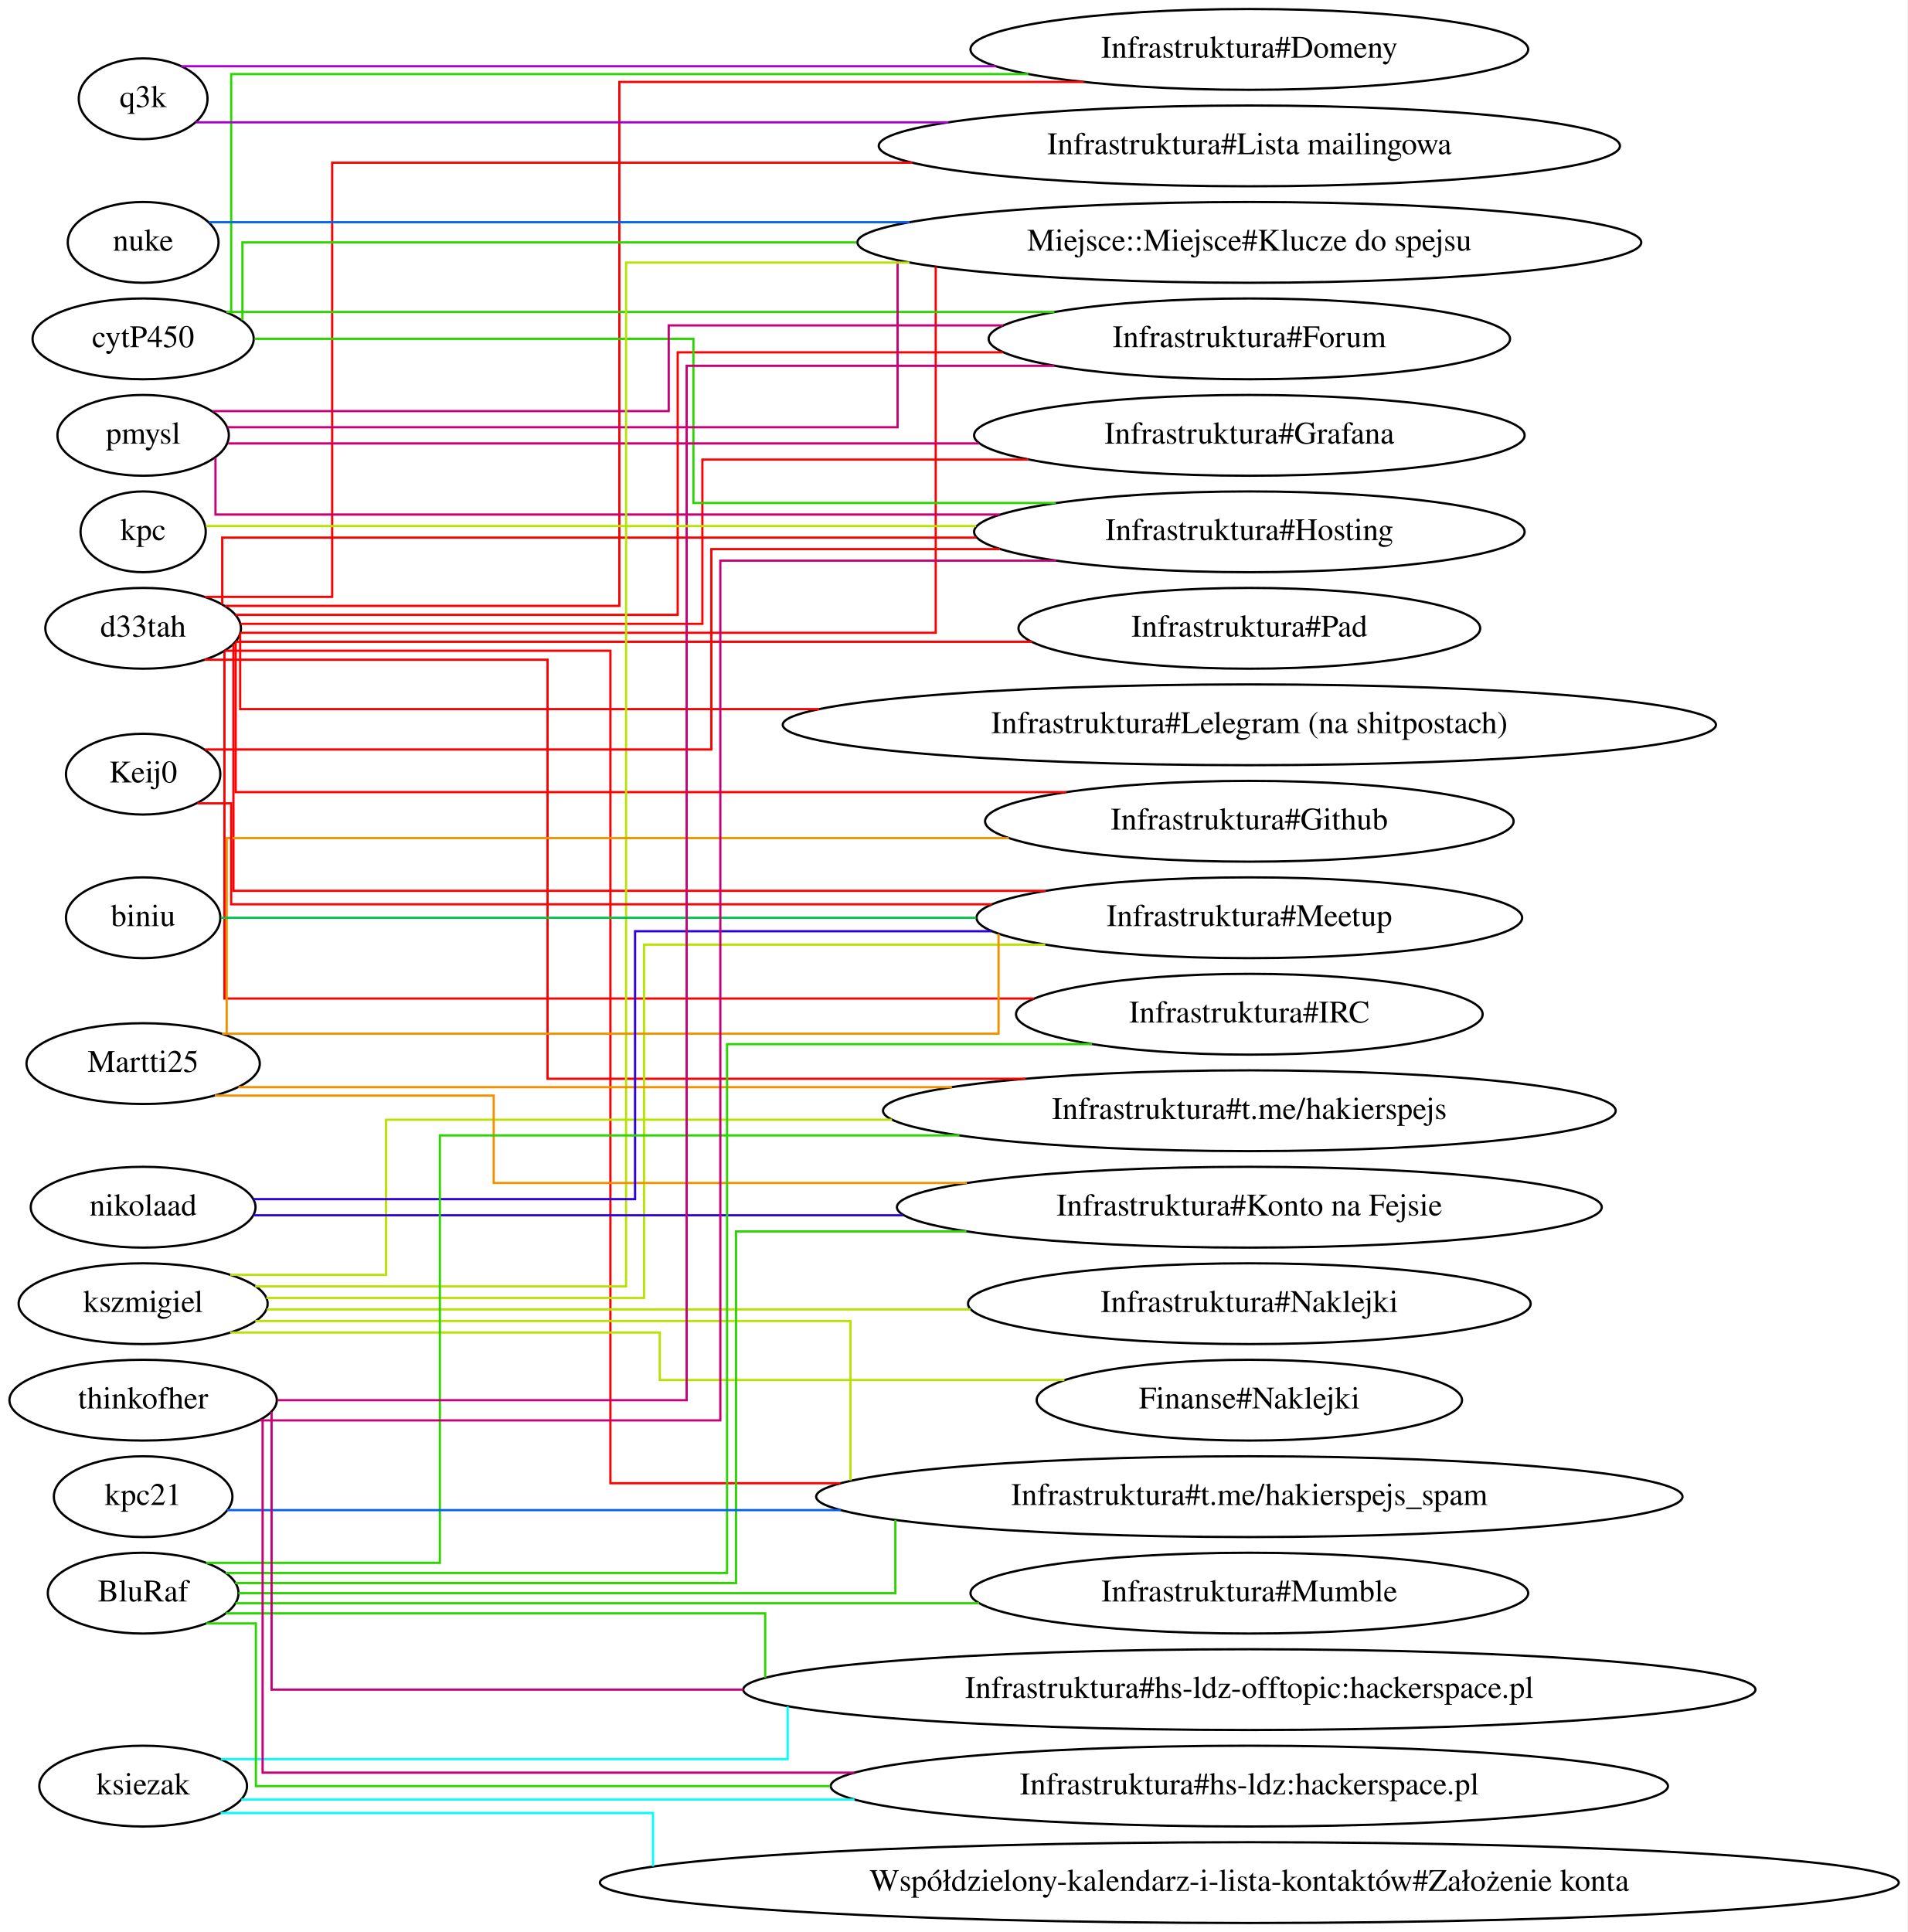
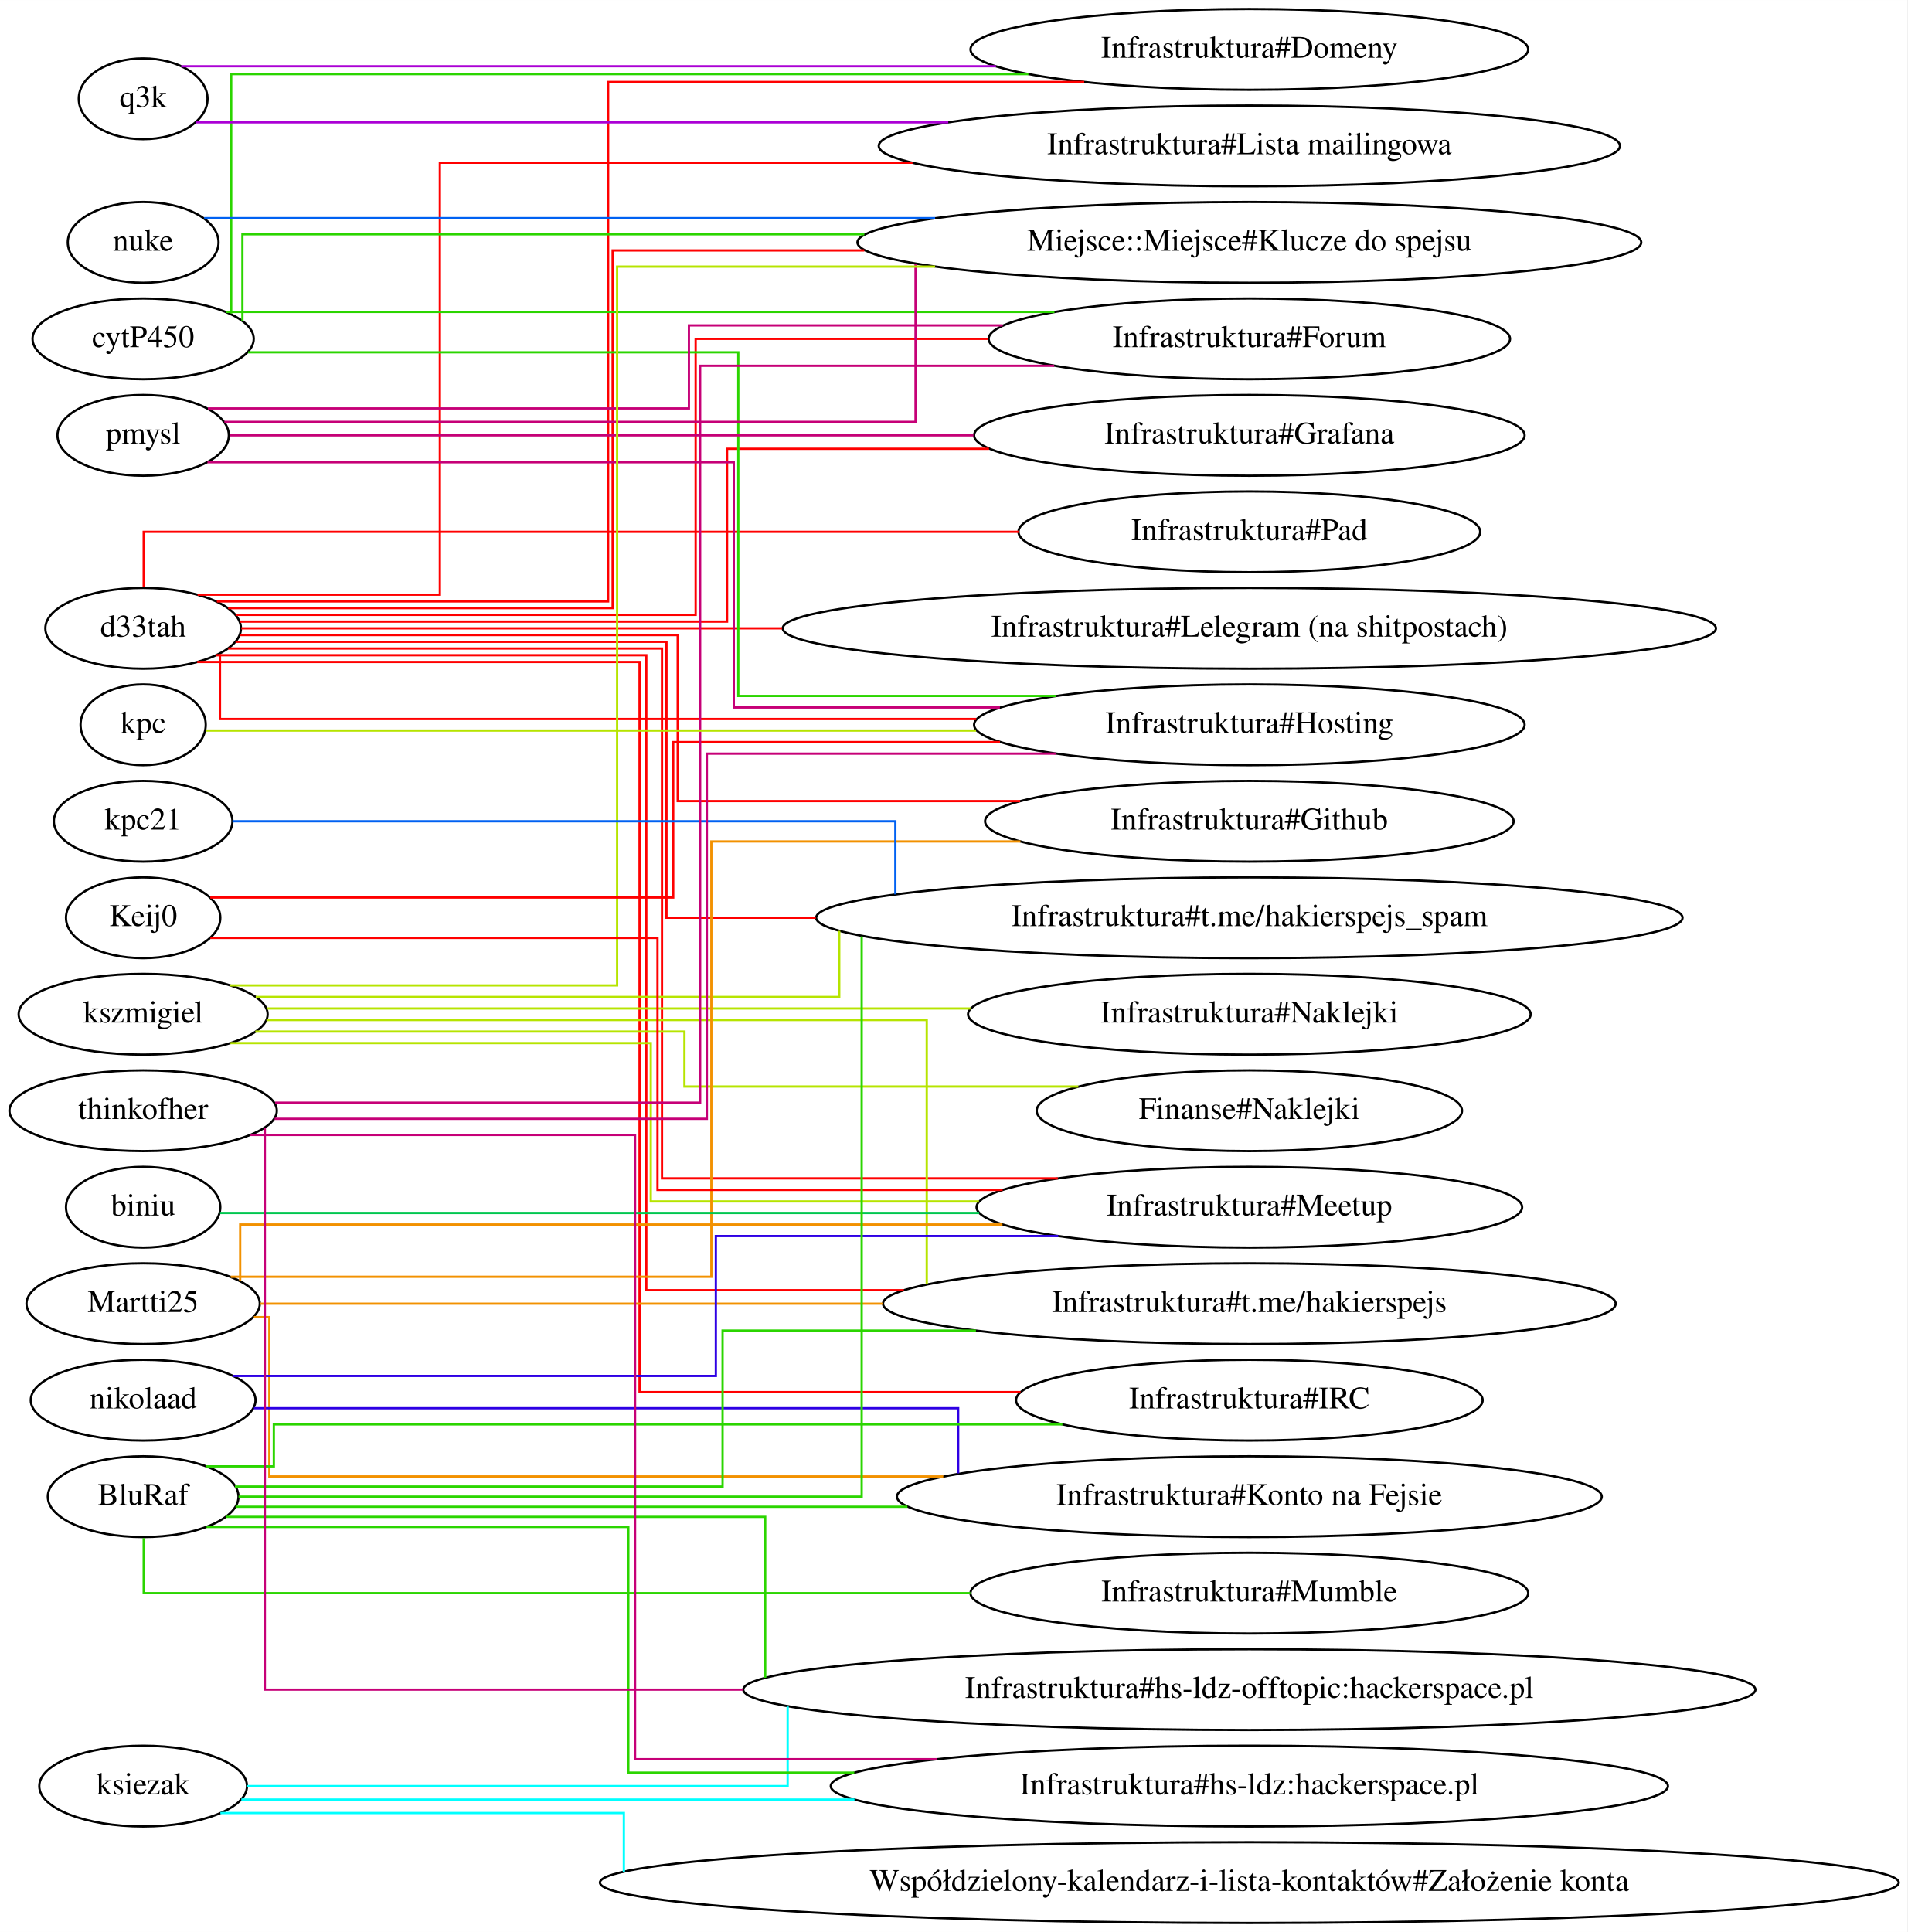
<svg xmlns="http://www.w3.org/2000/svg" width="850pt" height="861pt" viewBox="0.00 0.00 850.04 861.00">
  <g id="graph0" class="graph" transform="scale(1 1) rotate(0) translate(4 857)">
    <polygon fill="#ffffff" stroke="transparent" points="-4,4 -4,-857 846.038,-857 846.038,4 -4,4" />
    <g id="node1" class="node">
      <ellipse fill="none" stroke="#000000" cx="59.795" cy="-577" rx="43.592" ry="18" />
      <text text-anchor="middle" x="59.795" y="-573.3" font-family="Times,serif" font-size="14.00" fill="#000000">d33tah</text>
    </g>
    <g id="node2" class="node">
+       <ellipse fill="none" stroke="#000000" cx="552.814" cy="-491" rx="117.779" ry="18" />
+       <text text-anchor="middle" x="552.814" y="-487.3" font-family="Times,serif" font-size="14.00" fill="#000000">Infrastruktura#Github</text>
+     </g>
+     <g id="edge1" class="edge">
+       <path fill="none" stroke="#ff0000" d="M102.939,-574C171.594,-574 298.038,-574 298.038,-574 298.038,-574 298.038,-500 298.038,-500 298.038,-500 379.774,-500 450.655,-500" />
+     </g>
+     <g id="node3" class="node">
+       <ellipse fill="none" stroke="#000000" cx="552.814" cy="-663" rx="122.678" ry="18" />
+       <text text-anchor="middle" x="552.814" y="-659.3" font-family="Times,serif" font-size="14.00" fill="#000000">Infrastruktura#Grafana</text>
+     </g>
+     <g id="edge2" class="edge">
+       <path fill="none" stroke="#ff0000" d="M102.769,-580C176.685,-580 320.038,-580 320.038,-580 320.038,-580 320.038,-657 320.038,-657 320.038,-657 378.459,-657 436.767,-657" />
+     </g>
+     <g id="node4" class="node">
+       <ellipse fill="none" stroke="#000000" cx="552.814" cy="-792" rx="165.171" ry="18" />
+       <text text-anchor="middle" x="552.814" y="-788.3" font-family="Times,serif" font-size="14.00" fill="#000000">Infrastruktura#Lista mailingowa</text>
+     </g>
+     <g id="edge3" class="edge">
+       <path fill="none" stroke="#ff0000" d="M84.05,-592C122.228,-592 192.038,-592 192.038,-592 192.038,-592 192.038,-784.5 192.038,-784.5 192.038,-784.5 303.628,-784.5 402.686,-784.5" />
+     </g>
+     <g id="node5" class="node">
+       <ellipse fill="none" stroke="#000000" cx="552.814" cy="-577" rx="207.963" ry="18" />
+       <text text-anchor="middle" x="552.814" y="-573.3" font-family="Times,serif" font-size="14.00" fill="#000000">Infrastruktura#Lelegram (na shitpostach)</text>
+     </g>
+     <g id="edge4" class="edge">
+       <path fill="none" stroke="#ff0000" d="M103.547,-577C157.985,-577 254.753,-577 344.572,-577" />
+     </g>
+     <g id="node6" class="node">
+       <ellipse fill="none" stroke="#000000" cx="552.814" cy="-706" rx="116.18" ry="18" />
+       <text text-anchor="middle" x="552.814" y="-702.3" font-family="Times,serif" font-size="14.00" fill="#000000">Infrastruktura#Forum</text>
+     </g>
+     <g id="edge5" class="edge">
+       <path fill="none" stroke="#ff0000" d="M101.01,-583C171.11,-583 306.038,-583 306.038,-583 306.038,-583 306.038,-706 306.038,-706 306.038,-706 372.396,-706 436.291,-706" />
+     </g>
+     <g id="node7" class="node">
+       <ellipse fill="none" stroke="#000000" cx="552.814" cy="-835" rx="124.278" ry="18" />
+       <text text-anchor="middle" x="552.814" y="-831.3" font-family="Times,serif" font-size="14.00" fill="#000000">Infrastruktura#Domeny</text>
+     </g>
+     <g id="edge6" class="edge">
+       <path fill="none" stroke="#ff0000" d="M92.633,-589C151.07,-589 267.038,-589 267.038,-589 267.038,-589 267.038,-820.5 267.038,-820.5 267.038,-820.5 394.546,-820.5 479.219,-820.5" />
+     </g>
+     <g id="node8" class="node">
+       <ellipse fill="none" stroke="#000000" cx="552.814" cy="-448" rx="193.066" ry="18" />
+       <text text-anchor="middle" x="552.814" y="-444.3" font-family="Times,serif" font-size="14.00" fill="#000000">Infrastruktura#t.me/hakierspejs_spam</text>
+     </g>
+     <g id="edge7" class="edge">
+       <path fill="none" stroke="#ff0000" d="M100.957,-571C167.917,-571 293.038,-571 293.038,-571 293.038,-571 293.038,-448 293.038,-448 293.038,-448 321.509,-448 359.599,-448" />
+     </g>
+     <g id="node9" class="node">
      <ellipse fill="none" stroke="#000000" cx="552.814" cy="-749" rx="174.669" ry="18" />
      <text text-anchor="middle" x="552.814" y="-745.3" font-family="Times,serif" font-size="14.00" fill="#000000">Miejsce::Miejsce#Klucze do spejsu</text>
    </g>
-     <g id="edge1" class="edge">
-       <path fill="none" stroke="#ff0000" d="M103.109,-575C197.435,-575 413.038,-575 413.038,-575 413.038,-575 413.038,-700.023 413.038,-738.115" />
-     </g>
-     <g id="node3" class="node">
-       <ellipse fill="none" stroke="#000000" cx="552.814" cy="-491" rx="117.779" ry="18" />
-       <text text-anchor="middle" x="552.814" y="-487.3" font-family="Times,serif" font-size="14.00" fill="#000000">Infrastruktura#Github</text>
-     </g>
-     <g id="edge2" class="edge">
-       <path fill="none" stroke="#ff0000" d="M101.038,-570.776C101.038,-553.123 101.038,-504 101.038,-504 101.038,-504 341.133,-504 471.262,-504" />
-     </g>
-     <g id="node4" class="node">
-       <ellipse fill="none" stroke="#000000" cx="552.814" cy="-405" rx="103.981" ry="18" />
-       <text text-anchor="middle" x="552.814" y="-401.3" font-family="Times,serif" font-size="14.00" fill="#000000">Infrastruktura#IRC</text>
-     </g>
-     <g id="edge3" class="edge">
-       <path fill="none" stroke="#ff0000" d="M96.038,-566.678C96.038,-530.556 96.038,-412 96.038,-412 96.038,-412 322.803,-412 456.78,-412" />
-     </g>
-     <g id="node5" class="node">
-       <ellipse fill="none" stroke="#000000" cx="552.814" cy="-534" rx="207.963" ry="18" />
-       <text text-anchor="middle" x="552.814" y="-530.3" font-family="Times,serif" font-size="14.00" fill="#000000">Infrastruktura#Lelegram (na shitpostach)</text>
-     </g>
-     <g id="edge4" class="edge">
-       <path fill="none" stroke="#ff0000" d="M103.038,-574.638C103.038,-566.629 103.038,-541 103.038,-541 103.038,-541 238.757,-541 361.09,-541" />
-     </g>
-     <g id="node6" class="node">
-       <ellipse fill="none" stroke="#000000" cx="552.814" cy="-577" rx="102.882" ry="18" />
-       <text text-anchor="middle" x="552.814" y="-573.3" font-family="Times,serif" font-size="14.00" fill="#000000">Infrastruktura#Pad</text>
-     </g>
-     <g id="edge5" class="edge">
-       <path fill="none" stroke="#ff0000" d="M100.981,-571C178.51,-571 348.017,-571 455.949,-571" />
-     </g>
-     <g id="node7" class="node">
-       <ellipse fill="none" stroke="#000000" cx="552.814" cy="-706" rx="116.18" ry="18" />
-       <text text-anchor="middle" x="552.814" y="-702.3" font-family="Times,serif" font-size="14.00" fill="#000000">Infrastruktura#Forum</text>
-     </g>
-     <g id="edge6" class="edge">
-       <path fill="none" stroke="#ff0000" d="M101.022,-583C169.21,-583 298.038,-583 298.038,-583 298.038,-583 298.038,-700 298.038,-700 298.038,-700 373.962,-700 442.917,-700" />
-     </g>
-     <g id="node8" class="node">
-       <ellipse fill="none" stroke="#000000" cx="552.814" cy="-792" rx="165.171" ry="18" />
-       <text text-anchor="middle" x="552.814" y="-788.3" font-family="Times,serif" font-size="14.00" fill="#000000">Infrastruktura#Lista mailingowa</text>
-     </g>
-     <g id="edge7" class="edge">
-       <path fill="none" stroke="#ff0000" d="M87.379,-591C111.948,-591 144.038,-591 144.038,-591 144.038,-591 144.038,-784.5 144.038,-784.5 144.038,-784.5 286.022,-784.5 402.632,-784.5" />
-     </g>
-     <g id="node9" class="node">
-       <ellipse fill="none" stroke="#000000" cx="552.814" cy="-362" rx="163.271" ry="18" />
-       <text text-anchor="middle" x="552.814" y="-358.3" font-family="Times,serif" font-size="14.00" fill="#000000">Infrastruktura#t.me/hakierspejs</text>
-     </g>
    <g id="edge8" class="edge">
-       <path fill="none" stroke="#ff0000" d="M87.17,-563C137.592,-563 240.038,-563 240.038,-563 240.038,-563 240.038,-376.25 240.038,-376.25 240.038,-376.25 361.454,-376.25 452.99,-376.25" />
+       <path fill="none" stroke="#ff0000" d="M97.687,-586C157.985,-586 269.038,-586 269.038,-586 269.038,-586 269.038,-745.4 269.038,-745.4 269.038,-745.4 321.432,-745.4 381.194,-745.4" />
    </g>
    <g id="node10" class="node">
-       <ellipse fill="none" stroke="#000000" cx="552.814" cy="-620" rx="122.678" ry="18" />
-       <text text-anchor="middle" x="552.814" y="-616.3" font-family="Times,serif" font-size="14.00" fill="#000000">Infrastruktura#Hosting</text>
+       <ellipse fill="none" stroke="#000000" cx="552.814" cy="-319" rx="121.578" ry="18" />
+       <text text-anchor="middle" x="552.814" y="-315.3" font-family="Times,serif" font-size="14.00" fill="#000000">Infrastruktura#Meetup</text>
    </g>
    <g id="edge9" class="edge">
-       <path fill="none" stroke="#ff0000" d="M95.038,-587.622C95.038,-599.6 95.038,-617.429 95.038,-617.429 95.038,-617.429 295.426,-617.429 431.04,-617.429" />
+       <path fill="none" stroke="#ff0000" d="M97.721,-568C163.324,-568 291.038,-568 291.038,-568 291.038,-568 291.038,-331.857 291.038,-331.857 291.038,-331.857 391.07,-331.857 467.461,-331.857" />
    </g>
    <g id="node11" class="node">
-       <ellipse fill="none" stroke="#000000" cx="552.814" cy="-835" rx="124.278" ry="18" />
-       <text text-anchor="middle" x="552.814" y="-831.3" font-family="Times,serif" font-size="14.00" fill="#000000">Infrastruktura#Domeny</text>
+       <ellipse fill="none" stroke="#000000" cx="552.814" cy="-276" rx="163.271" ry="18" />
+       <text text-anchor="middle" x="552.814" y="-272.3" font-family="Times,serif" font-size="14.00" fill="#000000">Infrastruktura#t.me/hakierspejs</text>
    </g>
    <g id="edge10" class="edge">
-       <path fill="none" stroke="#ff0000" d="M96.281,-587C156.964,-587 272.038,-587 272.038,-587 272.038,-587 272.038,-820.5 272.038,-820.5 272.038,-820.5 395.854,-820.5 479.043,-820.5" />
+       <path fill="none" stroke="#ff0000" d="M92.402,-565C154.595,-565 284.038,-565 284.038,-565 284.038,-565 284.038,-282 284.038,-282 284.038,-282 338.749,-282 398.803,-282" />
    </g>
    <g id="node12" class="node">
-       <ellipse fill="none" stroke="#000000" cx="552.814" cy="-663" rx="122.678" ry="18" />
-       <text text-anchor="middle" x="552.814" y="-659.3" font-family="Times,serif" font-size="14.00" fill="#000000">Infrastruktura#Grafana</text>
+       <ellipse fill="none" stroke="#000000" cx="552.814" cy="-620" rx="102.882" ry="18" />
+       <text text-anchor="middle" x="552.814" y="-616.3" font-family="Times,serif" font-size="14.00" fill="#000000">Infrastruktura#Pad</text>
    </g>
    <g id="edge11" class="edge">
-       <path fill="none" stroke="#ff0000" d="M103.21,-579C174.619,-579 309.038,-579 309.038,-579 309.038,-579 309.038,-652.2 309.038,-652.2 309.038,-652.2 386.707,-652.2 454.363,-652.2" />
+       <path fill="none" stroke="#ff0000" d="M60.038,-595.485C60.038,-607.14 60.038,-620 60.038,-620 60.038,-620 305.693,-620 450.112,-620" />
    </g>
    <g id="node13" class="node">
-       <ellipse fill="none" stroke="#000000" cx="552.814" cy="-448" rx="121.578" ry="18" />
-       <text text-anchor="middle" x="552.814" y="-444.3" font-family="Times,serif" font-size="14.00" fill="#000000">Infrastruktura#Meetup</text>
+       <ellipse fill="none" stroke="#000000" cx="552.814" cy="-233" rx="103.981" ry="18" />
+       <text text-anchor="middle" x="552.814" y="-229.3" font-family="Times,serif" font-size="14.00" fill="#000000">Infrastruktura#IRC</text>
    </g>
    <g id="edge12" class="edge">
-       <path fill="none" stroke="#ff0000" d="M100.038,-570.032C100.038,-544.844 100.038,-460 100.038,-460 100.038,-460 329.829,-460 462.004,-460" />
+       <path fill="none" stroke="#ff0000" d="M83.893,-562C141.234,-562 281.038,-562 281.038,-562 281.038,-562 281.038,-236.6 281.038,-236.6 281.038,-236.6 373.724,-236.6 450.841,-236.6" />
    </g>
    <g id="node14" class="node">
-       <ellipse fill="none" stroke="#000000" cx="552.814" cy="-190" rx="193.066" ry="18" />
-       <text text-anchor="middle" x="552.814" y="-186.3" font-family="Times,serif" font-size="14.00" fill="#000000">Infrastruktura#t.me/hakierspejs_spam</text>
+       <ellipse fill="none" stroke="#000000" cx="552.814" cy="-534" rx="122.678" ry="18" />
+       <text text-anchor="middle" x="552.814" y="-530.3" font-family="Times,serif" font-size="14.00" fill="#000000">Infrastruktura#Hosting</text>
    </g>
    <g id="edge13" class="edge">
-       <path fill="none" stroke="#ff0000" d="M96.068,-567C155.731,-567 268.038,-567 268.038,-567 268.038,-567 268.038,-196 268.038,-196 268.038,-196 314.812,-196 370.446,-196" />
+       <path fill="none" stroke="#ff0000" d="M94.038,-565.523C94.038,-553.571 94.038,-536.571 94.038,-536.571 94.038,-536.571 295.16,-536.571 431.075,-536.571" />
    </g>
    <g id="node15" class="node">
      <ellipse fill="none" stroke="#000000" cx="59.795" cy="-706" rx="49.291" ry="18" />
      <text text-anchor="middle" x="59.795" y="-702.3" font-family="Times,serif" font-size="14.00" fill="#000000">cytP450</text>
    </g>
-     <g id="edge15" class="edge">
-       <path fill="none" stroke="#2bd500" d="M104.038,-714.291C104.038,-726.786 104.038,-749 104.038,-749 104.038,-749 251.76,-749 377.699,-749" />
-     </g>
    <g id="edge14" class="edge">
      <path fill="none" stroke="#2bd500" d="M96.851,-718C174.67,-718 356.895,-718 465.955,-718" />
    </g>
+     <g id="edge15" class="edge">
+       <path fill="none" stroke="#2bd500" d="M99.038,-717.314C99.038,-746.849 99.038,-824 99.038,-824 99.038,-824 320.892,-824 454.351,-824" />
+     </g>
    <g id="edge16" class="edge">
-       <path fill="none" stroke="#2bd500" d="M109.423,-706C181.084,-706 305.038,-706 305.038,-706 305.038,-706 305.038,-632.857 305.038,-632.857 305.038,-632.857 394.994,-632.857 466.502,-632.857" />
+       <path fill="none" stroke="#2bd500" d="M104.038,-714.117C104.038,-727.468 104.038,-752.6 104.038,-752.6 104.038,-752.6 254.539,-752.6 381.23,-752.6" />
    </g>
    <g id="edge17" class="edge">
-       <path fill="none" stroke="#2bd500" d="M99.038,-717.314C99.038,-746.849 99.038,-824 99.038,-824 99.038,-824 320.892,-824 454.351,-824" />
+       <path fill="none" stroke="#2bd500" d="M106.604,-700C182.75,-700 325.038,-700 325.038,-700 325.038,-700 325.038,-546.857 325.038,-546.857 325.038,-546.857 402.199,-546.857 466.702,-546.857" />
    </g>
    <g id="node16" class="node">
      <ellipse fill="none" stroke="#000000" cx="59.795" cy="-749" rx="33.595" ry="18" />
      <text text-anchor="middle" x="59.795" y="-745.3" font-family="Times,serif" font-size="14.00" fill="#000000">nuke</text>
    </g>
    <g id="edge18" class="edge">
-       <path fill="none" stroke="#0061f2" d="M89.159,-758C149.38,-758 290.525,-758 401.378,-758" />
+       <path fill="none" stroke="#0061f2" d="M87.004,-759.8C147.968,-759.8 299.076,-759.8 412.776,-759.8" />
    </g>
    <g id="node17" class="node">
      <ellipse fill="none" stroke="#000000" cx="59.795" cy="-663" rx="38.194" ry="18" />
      <text text-anchor="middle" x="59.795" y="-659.3" font-family="Times,serif" font-size="14.00" fill="#000000">pmysl</text>
    </g>
+     <g id="edge20" class="edge">
+       <path fill="none" stroke="#c60077" d="M98.481,-663C168.965,-663 321.052,-663 429.845,-663" />
+     </g>
    <g id="edge19" class="edge">
-       <path fill="none" stroke="#c60077" d="M97.387,-666.6C185.129,-666.6 396.038,-666.6 396.038,-666.6 396.038,-666.6 396.038,-719.956 396.038,-740.798" />
+       <path fill="none" stroke="#c60077" d="M88.653,-675C153.086,-675 303.038,-675 303.038,-675 303.038,-675 303.038,-712 303.038,-712 303.038,-712 375.883,-712 442.895,-712" />
+     </g>
+     <g id="edge21" class="edge">
+       <path fill="none" stroke="#c60077" d="M95.984,-669C184.367,-669 404.038,-669 404.038,-669 404.038,-669 404.038,-718.318 404.038,-739.509" />
    </g>
    <g id="edge22" class="edge">
-       <path fill="none" stroke="#c60077" d="M90.9,-673.8C154.619,-673.8 294.038,-673.8 294.038,-673.8 294.038,-673.8 294.038,-712 294.038,-712 294.038,-712 372.54,-712 443.07,-712" />
-     </g>
-     <g id="edge20" class="edge">
-       <path fill="none" stroke="#c60077" d="M92.038,-652.983C92.038,-642.551 92.038,-627.714 92.038,-627.714 92.038,-627.714 305.211,-627.714 441.567,-627.714" />
-     </g>
-     <g id="edge21" class="edge">
-       <path fill="none" stroke="#c60077" d="M97.662,-659.4C168.294,-659.4 322.871,-659.4 432.235,-659.4" />
+       <path fill="none" stroke="#c60077" d="M88.468,-651C156.694,-651 323.038,-651 323.038,-651 323.038,-651 323.038,-541.714 323.038,-541.714 323.038,-541.714 382.977,-541.714 441.628,-541.714" />
    </g>
    <g id="node18" class="node">
-       <ellipse fill="none" stroke="#000000" cx="59.795" cy="-276" rx="55.491" ry="18" />
-       <text text-anchor="middle" x="59.795" y="-272.3" font-family="Times,serif" font-size="14.00" fill="#000000">kszmigiel</text>
+       <ellipse fill="none" stroke="#000000" cx="59.795" cy="-405" rx="55.491" ry="18" />
+       <text text-anchor="middle" x="59.795" y="-401.3" font-family="Times,serif" font-size="14.00" fill="#000000">kszmigiel</text>
    </g>
    <g id="edge23" class="edge">
-       <path fill="none" stroke="#b6e400" d="M109.717,-283.714C173.302,-283.714 275.038,-283.714 275.038,-283.714 275.038,-283.714 275.038,-740 275.038,-740 275.038,-740 336.327,-740 401.327,-740" />
+       <path fill="none" stroke="#b6e400" d="M109.986,-412.714C197.791,-412.714 370.038,-412.714 370.038,-412.714 370.038,-412.714 370.038,-432.151 370.038,-442.173" />
    </g>
    <g id="edge24" class="edge">
-       <path fill="none" stroke="#b6e400" d="M98.567,-288.857C129.627,-288.857 168.038,-288.857 168.038,-288.857 168.038,-288.857 168.038,-358 168.038,-358 168.038,-358 287.679,-358 393.533,-358" />
+       <path fill="none" stroke="#b6e400" d="M98.54,-417.857C159.524,-417.857 271.038,-417.857 271.038,-417.857 271.038,-417.857 271.038,-738.2 271.038,-738.2 271.038,-738.2 342.033,-738.2 412.751,-738.2" />
    </g>
    <g id="edge26" class="edge">
-       <path fill="none" stroke="#b6e400" d="M114.692,-278.571C180.792,-278.571 283.038,-278.571 283.038,-278.571 283.038,-278.571 283.038,-436 283.038,-436 283.038,-436 383.537,-436 461.856,-436" />
+       <path fill="none" stroke="#b6e400" d="M98.687,-392.143C163.374,-392.143 286.038,-392.143 286.038,-392.143 286.038,-392.143 286.038,-321.571 286.038,-321.571 286.038,-321.571 361.606,-321.571 432.304,-321.571" />
+     </g>
+     <g id="edge25" class="edge">
+       <path fill="none" stroke="#b6e400" d="M114.748,-402.429C213.1,-402.429 409.038,-402.429 409.038,-402.429 409.038,-402.429 409.038,-313.254 409.038,-284.69" />
+     </g>
+     <g id="node19" class="node">
+       <ellipse fill="none" stroke="#000000" cx="552.814" cy="-362" rx="94.783" ry="18" />
+       <text text-anchor="middle" x="552.814" y="-358.3" font-family="Times,serif" font-size="14.00" fill="#000000">Finanse#Naklejki</text>
    </g>
    <g id="edge27" class="edge">
-       <path fill="none" stroke="#b6e400" d="M109.746,-268.286C198.636,-268.286 375.038,-268.286 375.038,-268.286 375.038,-268.286 375.038,-216.605 375.038,-197.225" />
-     </g>
-     <g id="node19" class="node">
-       <ellipse fill="none" stroke="#000000" cx="552.814" cy="-233" rx="94.783" ry="18" />
-       <text text-anchor="middle" x="552.814" y="-229.3" font-family="Times,serif" font-size="14.00" fill="#000000">Finanse#Naklejki</text>
-     </g>
-     <g id="edge25" class="edge">
-       <path fill="none" stroke="#b6e400" d="M98.592,-263.143C164.21,-263.143 290.038,-263.143 290.038,-263.143 290.038,-263.143 290.038,-242 290.038,-242 290.038,-242 393.327,-242 470.391,-242" />
+       <path fill="none" stroke="#b6e400" d="M109.781,-397.286C180.442,-397.286 301.038,-397.286 301.038,-397.286 301.038,-397.286 301.038,-372.8 301.038,-372.8 301.038,-372.8 402.485,-372.8 476.589,-372.8" />
    </g>
    <g id="node20" class="node">
-       <ellipse fill="none" stroke="#000000" cx="552.814" cy="-276" rx="125.378" ry="18" />
-       <text text-anchor="middle" x="552.814" y="-272.3" font-family="Times,serif" font-size="14.00" fill="#000000">Infrastruktura#Naklejki</text>
+       <ellipse fill="none" stroke="#000000" cx="552.814" cy="-405" rx="125.378" ry="18" />
+       <text text-anchor="middle" x="552.814" y="-401.3" font-family="Times,serif" font-size="14.00" fill="#000000">Infrastruktura#Naklejki</text>
    </g>
    <g id="edge28" class="edge">
-       <path fill="none" stroke="#b6e400" d="M114.915,-273.429C190.297,-273.429 327.681,-273.429 428.529,-273.429" />
+       <path fill="none" stroke="#b6e400" d="M114.915,-407.571C190.297,-407.571 327.681,-407.571 428.529,-407.571" />
    </g>
    <g id="node21" class="node">
      <ellipse fill="none" stroke="#000000" cx="59.795" cy="-61" rx="46.292" ry="18" />
      <text text-anchor="middle" x="59.795" y="-57.3" font-family="Times,serif" font-size="14.00" fill="#000000">ksiezak</text>
    </g>
    <g id="node22" class="node">
+       <ellipse fill="none" stroke="#000000" cx="552.814" cy="-18" rx="289.449" ry="18" />
+       <text text-anchor="middle" x="552.814" y="-14.3" font-family="Times,serif" font-size="14.00" fill="#000000">Współdzielony-kalendarz-i-lista-kontaktów#Założenie konta</text>
+     </g>
+     <g id="edge29" class="edge">
+       <path fill="none" stroke="#00ffff" d="M94.217,-49C154.778,-49 274.038,-49 274.038,-49 274.038,-49 274.038,-31.562 274.038,-22.844" />
+     </g>
+     <g id="node23" class="node">
      <ellipse fill="none" stroke="#000000" cx="552.814" cy="-104" rx="225.56" ry="18" />
      <text text-anchor="middle" x="552.814" y="-100.3" font-family="Times,serif" font-size="14.00" fill="#000000">Infrastruktura#hs-ldz-offtopic:hackerspace.pl</text>
    </g>
-     <g id="edge29" class="edge">
-       <path fill="none" stroke="#00ffff" d="M94.443,-73C170.841,-73 347.038,-73 347.038,-73 347.038,-73 347.038,-87.321 347.038,-96.496" />
-     </g>
-     <g id="node23" class="node">
+     <g id="edge30" class="edge">
+       <path fill="none" stroke="#00ffff" d="M105.945,-61C187.142,-61 347.038,-61 347.038,-61 347.038,-61 347.038,-84.19 347.038,-96.51" />
+     </g>
+     <g id="node24" class="node">
      <ellipse fill="none" stroke="#000000" cx="552.814" cy="-61" rx="186.567" ry="18" />
      <text text-anchor="middle" x="552.814" y="-57.3" font-family="Times,serif" font-size="14.00" fill="#000000">Infrastruktura#hs-ldz:hackerspace.pl</text>
    </g>
-     <g id="edge30" class="edge">
+     <g id="edge31" class="edge">
      <path fill="none" stroke="#00ffff" d="M103.547,-55C164.584,-55 278.833,-55 376.84,-55" />
-     </g>
-     <g id="node24" class="node">
-       <ellipse fill="none" stroke="#000000" cx="552.814" cy="-18" rx="289.449" ry="18" />
-       <text text-anchor="middle" x="552.814" y="-14.3" font-family="Times,serif" font-size="14.00" fill="#000000">Współdzielony-kalendarz-i-lista-kontaktów#Założenie konta</text>
-     </g>
-     <g id="edge31" class="edge">
-       <path fill="none" stroke="#00ffff" d="M94.308,-49C157.879,-49 287.038,-49 287.038,-49 287.038,-49 287.038,-34.348 287.038,-25.19" />
    </g>
    <g id="node25" class="node">
      <ellipse fill="none" stroke="#000000" cx="59.795" cy="-813" rx="28.695" ry="18" />
      <text text-anchor="middle" x="59.795" y="-809.3" font-family="Times,serif" font-size="14.00" fill="#000000">q3k</text>
    </g>
+     <g id="edge33" class="edge">
+       <path fill="none" stroke="#ab00d5" d="M83.242,-802.5C142.518,-802.5 301.936,-802.5 418.633,-802.5" />
+     </g>
    <g id="edge32" class="edge">
-       <path fill="none" stroke="#ab00d5" d="M83.242,-802.5C142.518,-802.5 301.936,-802.5 418.633,-802.5" />
-     </g>
-     <g id="edge33" class="edge">
      <path fill="none" stroke="#ab00d5" d="M76.766,-827.5C133.192,-827.5 317.839,-827.5 439.891,-827.5" />
    </g>
    <g id="node26" class="node">
-       <ellipse fill="none" stroke="#000000" cx="59.795" cy="-383" rx="51.991" ry="18" />
-       <text text-anchor="middle" x="59.795" y="-379.3" font-family="Times,serif" font-size="14.00" fill="#000000">Martti25</text>
+       <ellipse fill="none" stroke="#000000" cx="59.795" cy="-276" rx="51.991" ry="18" />
+       <text text-anchor="middle" x="59.795" y="-272.3" font-family="Times,serif" font-size="14.00" fill="#000000">Martti25</text>
+     </g>
+     <g id="edge34" class="edge">
+       <path fill="none" stroke="#f29100" d="M98.809,-288C169.846,-288 313.038,-288 313.038,-288 313.038,-288 313.038,-482 313.038,-482 313.038,-482 385.519,-482 450.78,-482" />
+     </g>
+     <g id="edge37" class="edge">
+       <path fill="none" stroke="#f29100" d="M103.038,-286.017C103.038,-296.449 103.038,-311.286 103.038,-311.286 103.038,-311.286 309.631,-311.286 442.786,-311.286" />
    </g>
    <g id="edge35" class="edge">
-       <path fill="none" stroke="#f29100" d="M97.038,-395.728C97.038,-422.772 97.038,-483.5 97.038,-483.5 97.038,-483.5 310.936,-483.5 445.667,-483.5" />
-     </g>
-     <g id="edge34" class="edge">
-       <path fill="none" stroke="#f29100" d="M102.256,-372.5C172.152,-372.5 314.258,-372.5 420.287,-372.5" />
-     </g>
-     <g id="edge37" class="edge">
-       <path fill="none" stroke="#f29100" d="M94.978,-396.333C189.358,-396.333 441.038,-396.333 441.038,-396.333 441.038,-396.333 441.038,-426.619 441.038,-440.816" />
+       <path fill="none" stroke="#f29100" d="M112.09,-276C177.7,-276 293.299,-276 389.647,-276" />
    </g>
    <g id="node27" class="node">
-       <ellipse fill="none" stroke="#000000" cx="552.814" cy="-319" rx="157.072" ry="18" />
-       <text text-anchor="middle" x="552.814" y="-315.3" font-family="Times,serif" font-size="14.00" fill="#000000">Infrastruktura#Konto na Fejsie</text>
+       <ellipse fill="none" stroke="#000000" cx="552.814" cy="-190" rx="157.072" ry="18" />
+       <text text-anchor="middle" x="552.814" y="-186.3" font-family="Times,serif" font-size="14.00" fill="#000000">Infrastruktura#Konto na Fejsie</text>
    </g>
    <g id="edge36" class="edge">
-       <path fill="none" stroke="#f29100" d="M91.79,-368.75C137.501,-368.75 216.038,-368.75 216.038,-368.75 216.038,-368.75 216.038,-329.8 216.038,-329.8 216.038,-329.8 331.276,-329.8 426.932,-329.8" />
+       <path fill="none" stroke="#f29100" d="M109.141,-270C113.347,-270 116.038,-270 116.038,-270 116.038,-270 116.038,-199 116.038,-199 116.038,-199 288.257,-199 416.412,-199" />
    </g>
    <g id="node28" class="node">
+       <ellipse fill="none" stroke="#000000" cx="59.795" cy="-319" rx="34.394" ry="18" />
+       <text text-anchor="middle" x="59.795" y="-315.3" font-family="Times,serif" font-size="14.00" fill="#000000">biniu</text>
+     </g>
+     <g id="edge38" class="edge">
+       <path fill="none" stroke="#00c64f" d="M94.071,-316.429C162.967,-316.429 321.146,-316.429 432.413,-316.429" />
+     </g>
+     <g id="node29" class="node">
+       <ellipse fill="none" stroke="#000000" cx="59.795" cy="-233" rx="50.091" ry="18" />
+       <text text-anchor="middle" x="59.795" y="-229.3" font-family="Times,serif" font-size="14.00" fill="#000000">nikolaad</text>
+     </g>
+     <g id="edge40" class="edge">
+       <path fill="none" stroke="#2e00e4" d="M99.957,-243.8C171.837,-243.8 315.038,-243.8 315.038,-243.8 315.038,-243.8 315.038,-306.143 315.038,-306.143 315.038,-306.143 399.416,-306.143 467.643,-306.143" />
+     </g>
+     <g id="edge39" class="edge">
+       <path fill="none" stroke="#2e00e4" d="M109.161,-229.4C208.479,-229.4 423.038,-229.4 423.038,-229.4 423.038,-229.4 423.038,-212.025 423.038,-200.352" />
+     </g>
+     <g id="node30" class="node">
      <ellipse fill="none" stroke="#000000" cx="59.795" cy="-448" rx="34.394" ry="18" />
-       <text text-anchor="middle" x="59.795" y="-444.3" font-family="Times,serif" font-size="14.00" fill="#000000">biniu</text>
-     </g>
-     <g id="edge38" class="edge">
-       <path fill="none" stroke="#00c64f" d="M94.463,-448C163.286,-448 320.086,-448 431.067,-448" />
-     </g>
-     <g id="node29" class="node">
-       <ellipse fill="none" stroke="#000000" cx="59.795" cy="-319" rx="50.091" ry="18" />
-       <text text-anchor="middle" x="59.795" y="-315.3" font-family="Times,serif" font-size="14.00" fill="#000000">nikolaad</text>
-     </g>
-     <g id="edge40" class="edge">
-       <path fill="none" stroke="#2e00e4" d="M108.997,-322.6C173.637,-322.6 279.038,-322.6 279.038,-322.6 279.038,-322.6 279.038,-442 279.038,-442 279.038,-442 362.976,-442 437.898,-442" />
-     </g>
-     <g id="edge39" class="edge">
-       <path fill="none" stroke="#2e00e4" d="M108.87,-315.4C175.849,-315.4 298.95,-315.4 398.563,-315.4" />
-     </g>
-     <g id="node30" class="node">
-       <ellipse fill="none" stroke="#000000" cx="59.795" cy="-512" rx="34.394" ry="18" />
-       <text text-anchor="middle" x="59.795" y="-508.3" font-family="Times,serif" font-size="14.00" fill="#000000">Keij0</text>
+       <text text-anchor="middle" x="59.795" y="-444.3" font-family="Times,serif" font-size="14.00" fill="#000000">Keij0</text>
+     </g>
+     <g id="edge42" class="edge">
+       <path fill="none" stroke="#ff0000" d="M89.764,-439C151.903,-439 289.038,-439 289.038,-439 289.038,-439 289.038,-326.714 289.038,-326.714 289.038,-326.714 370.482,-326.714 442.859,-326.714" />
    </g>
    <g id="edge41" class="edge">
-       <path fill="none" stroke="#ff0000" d="M87.378,-523C153.013,-523 313.038,-523 313.038,-523 313.038,-523 313.038,-612.286 313.038,-612.286 313.038,-612.286 378.979,-612.286 441.7,-612.286" />
-     </g>
-     <g id="edge42" class="edge">
-       <path fill="none" stroke="#ff0000" d="M83.978,-499C92.054,-499 99.038,-499 99.038,-499 99.038,-499 99.038,-454 99.038,-454 99.038,-454 303.582,-454 438.014,-454" />
+       <path fill="none" stroke="#ff0000" d="M89.715,-457C153.285,-457 296.038,-457 296.038,-457 296.038,-457 296.038,-526.286 296.038,-526.286 296.038,-526.286 372.285,-526.286 441.682,-526.286" />
    </g>
    <g id="node31" class="node">
-       <ellipse fill="none" stroke="#000000" cx="59.795" cy="-147" rx="42.494" ry="18" />
-       <text text-anchor="middle" x="59.795" y="-143.3" font-family="Times,serif" font-size="14.00" fill="#000000">BluRaf</text>
+       <ellipse fill="none" stroke="#000000" cx="59.795" cy="-190" rx="42.494" ry="18" />
+       <text text-anchor="middle" x="59.795" y="-186.3" font-family="Times,serif" font-size="14.00" fill="#000000">BluRaf</text>
    </g>
    <g id="edge44" class="edge">
-       <path fill="none" stroke="#2bd500" d="M96.529,-156C168.266,-156 320.038,-156 320.038,-156 320.038,-156 320.038,-391.667 320.038,-391.667 320.038,-391.667 414.119,-391.667 482.658,-391.667" />
+       <path fill="none" stroke="#2bd500" d="M102.32,-190C189.433,-190 380.038,-190 380.038,-190 380.038,-190 380.038,-395.548 380.038,-439.708" />
+     </g>
+     <g id="edge45" class="edge">
+       <path fill="none" stroke="#2bd500" d="M100.714,-194.5C173.532,-194.5 318.038,-194.5 318.038,-194.5 318.038,-194.5 318.038,-264 318.038,-264 318.038,-264 373.789,-264 430.956,-264" />
    </g>
    <g id="edge47" class="edge">
-       <path fill="none" stroke="#2bd500" d="M87.84,-160.5C126.659,-160.5 192.038,-160.5 192.038,-160.5 192.038,-160.5 192.038,-351 192.038,-351 192.038,-351 320.064,-351 423.584,-351" />
+       <path fill="none" stroke="#2bd500" d="M87.893,-203.5C102.787,-203.5 118.038,-203.5 118.038,-203.5 118.038,-203.5 118.038,-222.2 118.038,-222.2 118.038,-222.2 343.255,-222.2 469.499,-222.2" />
+     </g>
+     <g id="edge46" class="edge">
+       <path fill="none" stroke="#2bd500" d="M96.611,-181C172.026,-181 337.038,-181 337.038,-181 337.038,-181 337.038,-126.689 337.038,-109.293" />
    </g>
    <g id="edge49" class="edge">
-       <path fill="none" stroke="#2bd500" d="M102.254,-147C192.463,-147 395.038,-147 395.038,-147 395.038,-147 395.038,-166.865 395.038,-179.591" />
-     </g>
-     <g id="edge45" class="edge">
-       <path fill="none" stroke="#2bd500" d="M96.611,-138C172.026,-138 337.038,-138 337.038,-138 337.038,-138 337.038,-118.875 337.038,-109.312" />
+       <path fill="none" stroke="#2bd500" d="M88.065,-176.5C146.68,-176.5 276.038,-176.5 276.038,-176.5 276.038,-176.5 276.038,-67 276.038,-67 276.038,-67 322.157,-67 376.743,-67" />
    </g>
    <g id="edge48" class="edge">
-       <path fill="none" stroke="#2bd500" d="M87.854,-133.5C99.363,-133.5 110.038,-133.5 110.038,-133.5 110.038,-133.5 110.038,-61 110.038,-61 110.038,-61 245.074,-61 366,-61" />
-     </g>
-     <g id="edge43" class="edge">
-       <path fill="none" stroke="#2bd500" d="M100.793,-151.5C175.014,-151.5 324.038,-151.5 324.038,-151.5 324.038,-151.5 324.038,-308.2 324.038,-308.2 324.038,-308.2 373.68,-308.2 426.715,-308.2" />
+       <path fill="none" stroke="#2bd500" d="M100.981,-185.5C166.187,-185.5 296.453,-185.5 400.429,-185.5" />
    </g>
    <g id="node32" class="node">
      <ellipse fill="none" stroke="#000000" cx="552.814" cy="-147" rx="124.278" ry="18" />
      <text text-anchor="middle" x="552.814" y="-143.3" font-family="Times,serif" font-size="14.00" fill="#000000">Infrastruktura#Mumble</text>
    </g>
-     <g id="edge46" class="edge">
-       <path fill="none" stroke="#2bd500" d="M100.981,-142.5C173.072,-142.5 324.688,-142.5 432.379,-142.5" />
+     <g id="edge43" class="edge">
+       <path fill="none" stroke="#2bd500" d="M60.038,-171.515C60.038,-159.86 60.038,-147 60.038,-147 60.038,-147 282.485,-147 428.466,-147" />
    </g>
    <g id="node33" class="node">
-       <ellipse fill="none" stroke="#000000" cx="59.795" cy="-190" rx="39.794" ry="18" />
-       <text text-anchor="middle" x="59.795" y="-186.3" font-family="Times,serif" font-size="14.00" fill="#000000">kpc21</text>
+       <ellipse fill="none" stroke="#000000" cx="59.795" cy="-491" rx="39.794" ry="18" />
+       <text text-anchor="middle" x="59.795" y="-487.3" font-family="Times,serif" font-size="14.00" fill="#000000">kpc21</text>
    </g>
    <g id="edge50" class="edge">
-       <path fill="none" stroke="#0061f2" d="M97.256,-184C155.288,-184 270.678,-184 370.8,-184" />
+       <path fill="none" stroke="#0061f2" d="M99.568,-491C188.37,-491 395.038,-491 395.038,-491 395.038,-491 395.038,-471.135 395.038,-458.409" />
    </g>
    <g id="node34" class="node">
-       <ellipse fill="none" stroke="#000000" cx="59.795" cy="-233" rx="59.59" ry="18" />
-       <text text-anchor="middle" x="59.795" y="-229.3" font-family="Times,serif" font-size="14.00" fill="#000000">thinkofher</text>
+       <ellipse fill="none" stroke="#000000" cx="59.795" cy="-362" rx="59.59" ry="18" />
+       <text text-anchor="middle" x="59.795" y="-358.3" font-family="Times,serif" font-size="14.00" fill="#000000">thinkofher</text>
+     </g>
+     <g id="edge51" class="edge">
+       <path fill="none" stroke="#c60077" d="M118.625,-365.6C192.034,-365.6 308.038,-365.6 308.038,-365.6 308.038,-365.6 308.038,-694 308.038,-694 308.038,-694 395.47,-694 465.826,-694" />
+     </g>
+     <g id="edge53" class="edge">
+       <path fill="none" stroke="#c60077" d="M118.383,-358.4C192.623,-358.4 311.038,-358.4 311.038,-358.4 311.038,-358.4 311.038,-521.143 311.038,-521.143 311.038,-521.143 397.117,-521.143 466.551,-521.143" />
+     </g>
+     <g id="edge52" class="edge">
+       <path fill="none" stroke="#c60077" d="M114.038,-354.279C114.038,-311.351 114.038,-104 114.038,-104 114.038,-104 219.489,-104 326.999,-104" />
    </g>
    <g id="edge54" class="edge">
-       <path fill="none" stroke="#c60077" d="M119.675,-233C191.41,-233 302.038,-233 302.038,-233 302.038,-233 302.038,-694 302.038,-694 302.038,-694 393.378,-694 465.808,-694" />
-     </g>
-     <g id="edge52" class="edge">
-       <path fill="none" stroke="#c60077" d="M111.852,-224C187.019,-224 317.038,-224 317.038,-224 317.038,-224 317.038,-607.143 317.038,-607.143 317.038,-607.143 399.34,-607.143 466.692,-607.143" />
-     </g>
-     <g id="edge51" class="edge">
-       <path fill="none" stroke="#c60077" d="M117.038,-227.783C117.038,-203.649 117.038,-104 117.038,-104 117.038,-104 220.935,-104 327.267,-104" />
-     </g>
-     <g id="edge53" class="edge">
-       <path fill="none" stroke="#c60077" d="M113.038,-224.54C113.038,-190.712 113.038,-67 113.038,-67 113.038,-67 254.369,-67 376.791,-67" />
+       <path fill="none" stroke="#c60077" d="M107.638,-351.2C172.148,-351.2 279.038,-351.2 279.038,-351.2 279.038,-351.2 279.038,-73 279.038,-73 279.038,-73 345.887,-73 413.52,-73" />
    </g>
    <g id="node35" class="node">
-       <ellipse fill="none" stroke="#000000" cx="59.795" cy="-620" rx="27.895" ry="18" />
-       <text text-anchor="middle" x="59.795" y="-616.3" font-family="Times,serif" font-size="14.00" fill="#000000">kpc</text>
+       <ellipse fill="none" stroke="#000000" cx="59.795" cy="-534" rx="27.895" ry="18" />
+       <text text-anchor="middle" x="59.795" y="-530.3" font-family="Times,serif" font-size="14.00" fill="#000000">kpc</text>
    </g>
    <g id="edge55" class="edge">
-       <path fill="none" stroke="#b6e400" d="M87.714,-622.571C152.491,-622.571 316.219,-622.571 430.993,-622.571" />
+       <path fill="none" stroke="#b6e400" d="M87.714,-531.429C152.491,-531.429 316.219,-531.429 430.993,-531.429" />
    </g>
  </g>
</svg>
